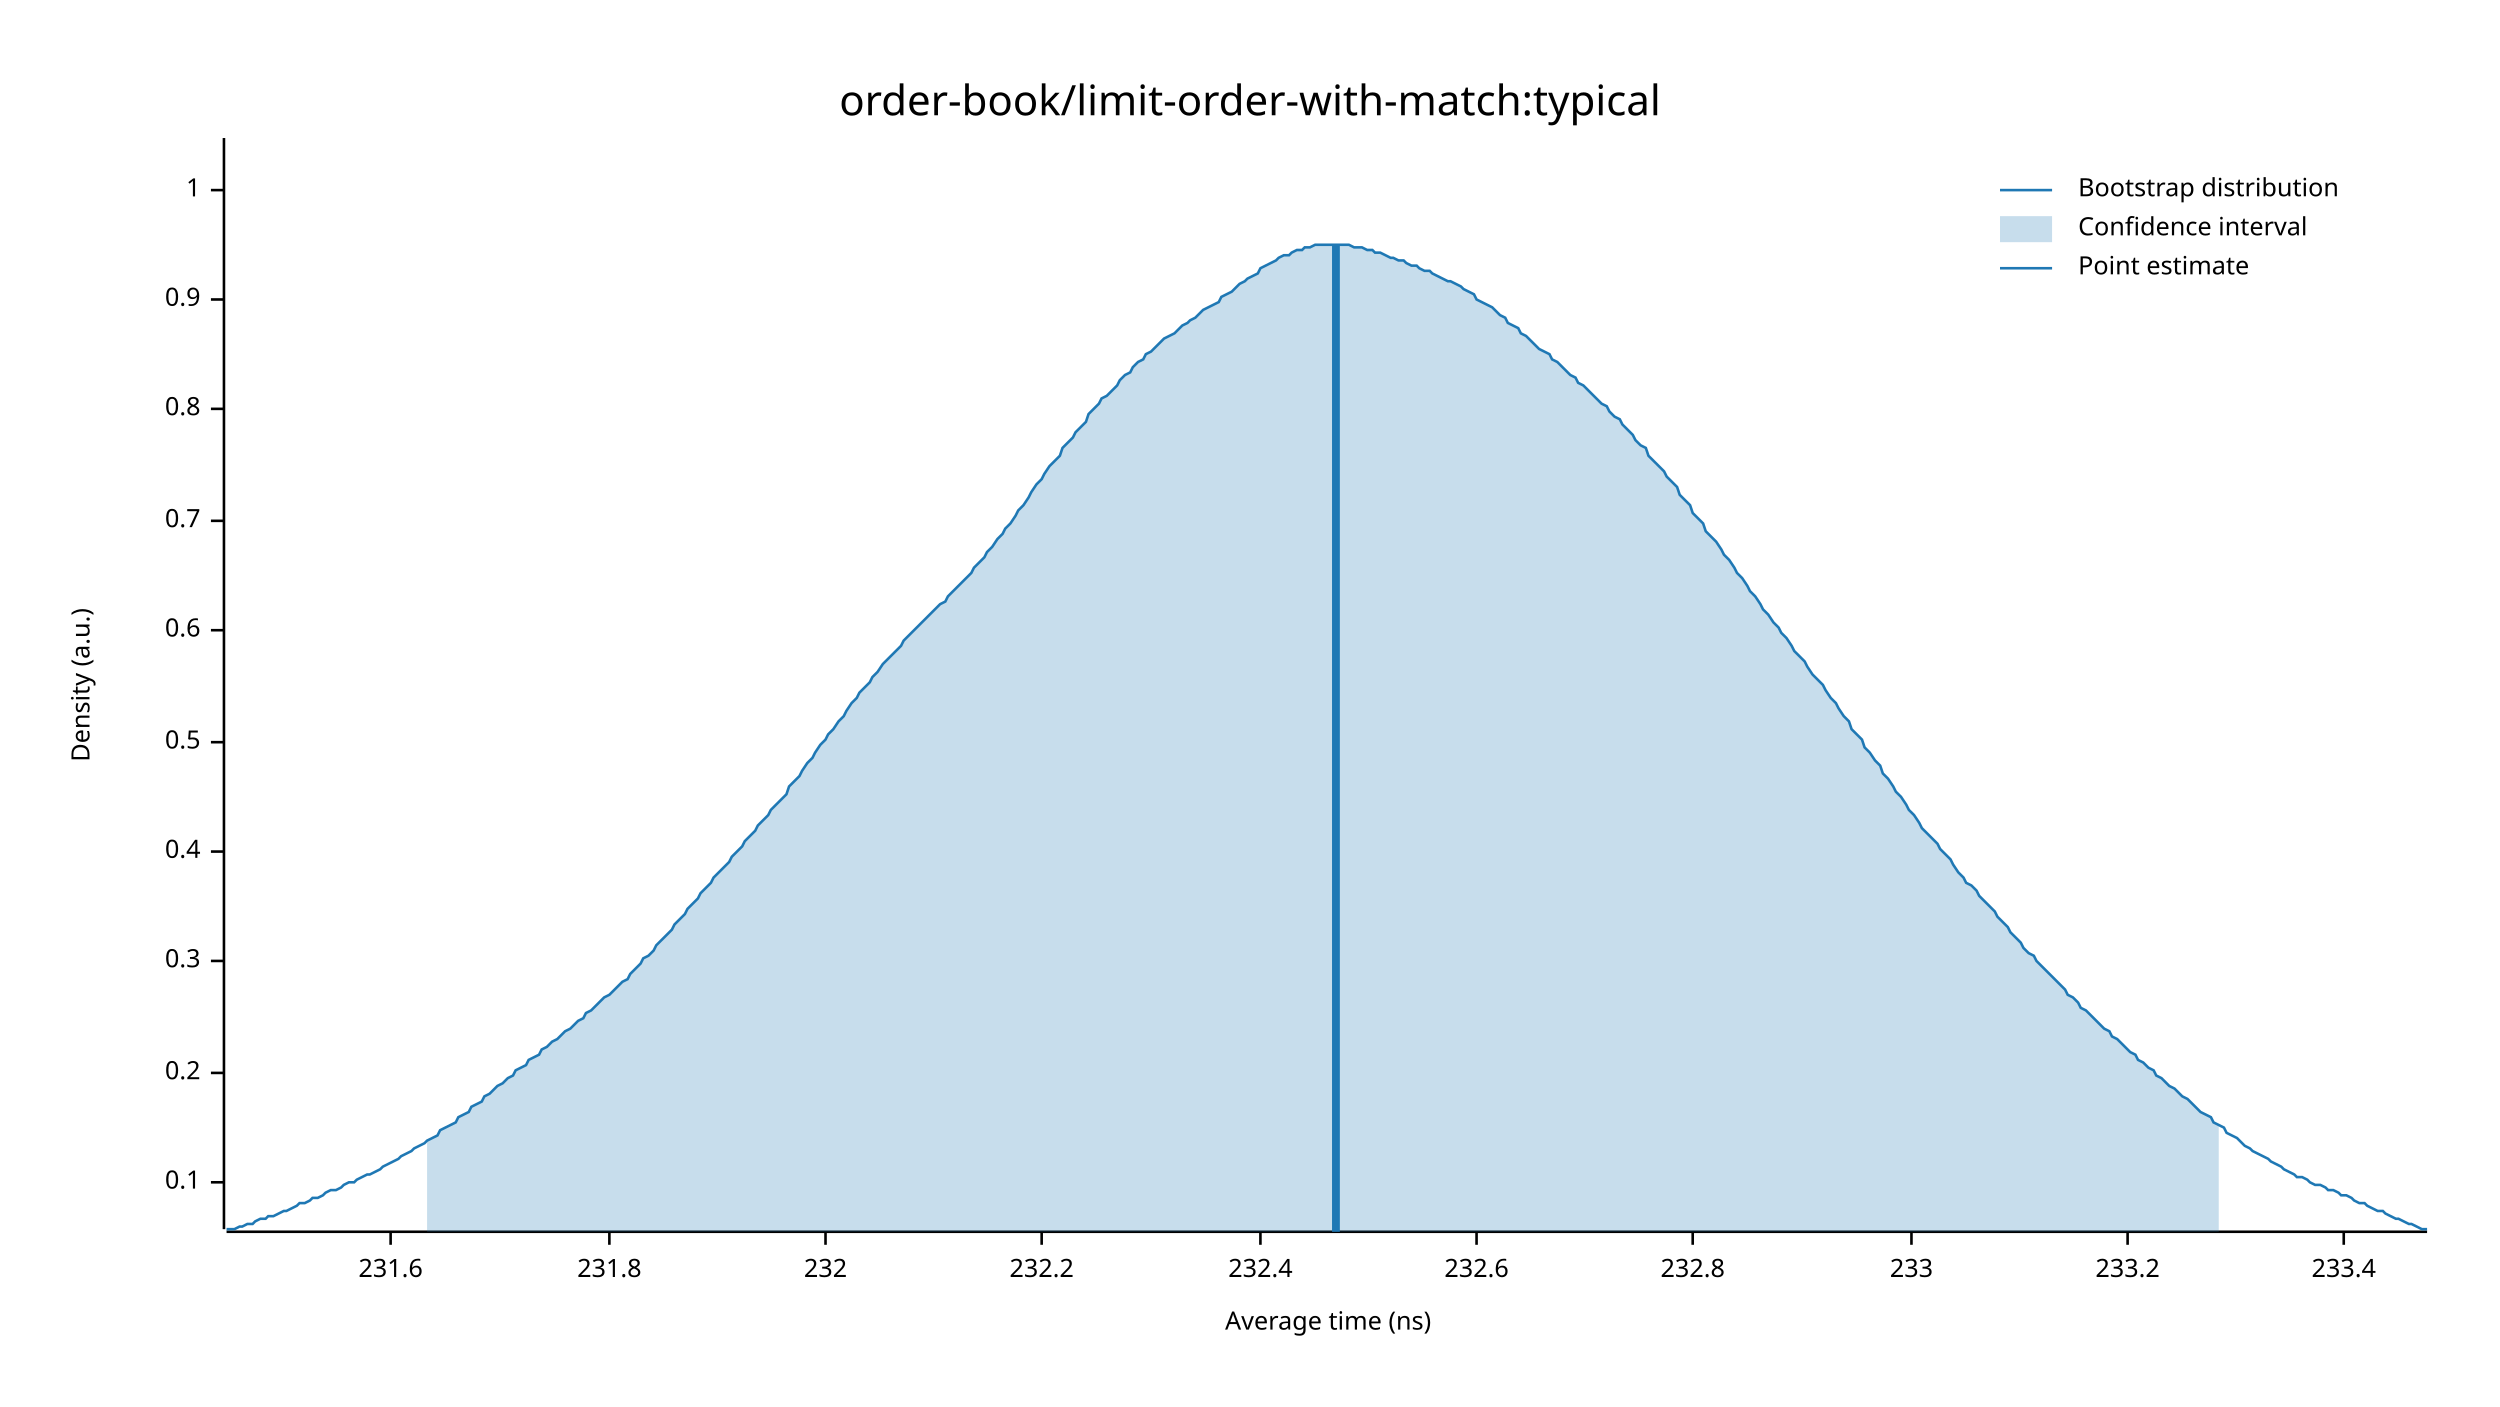
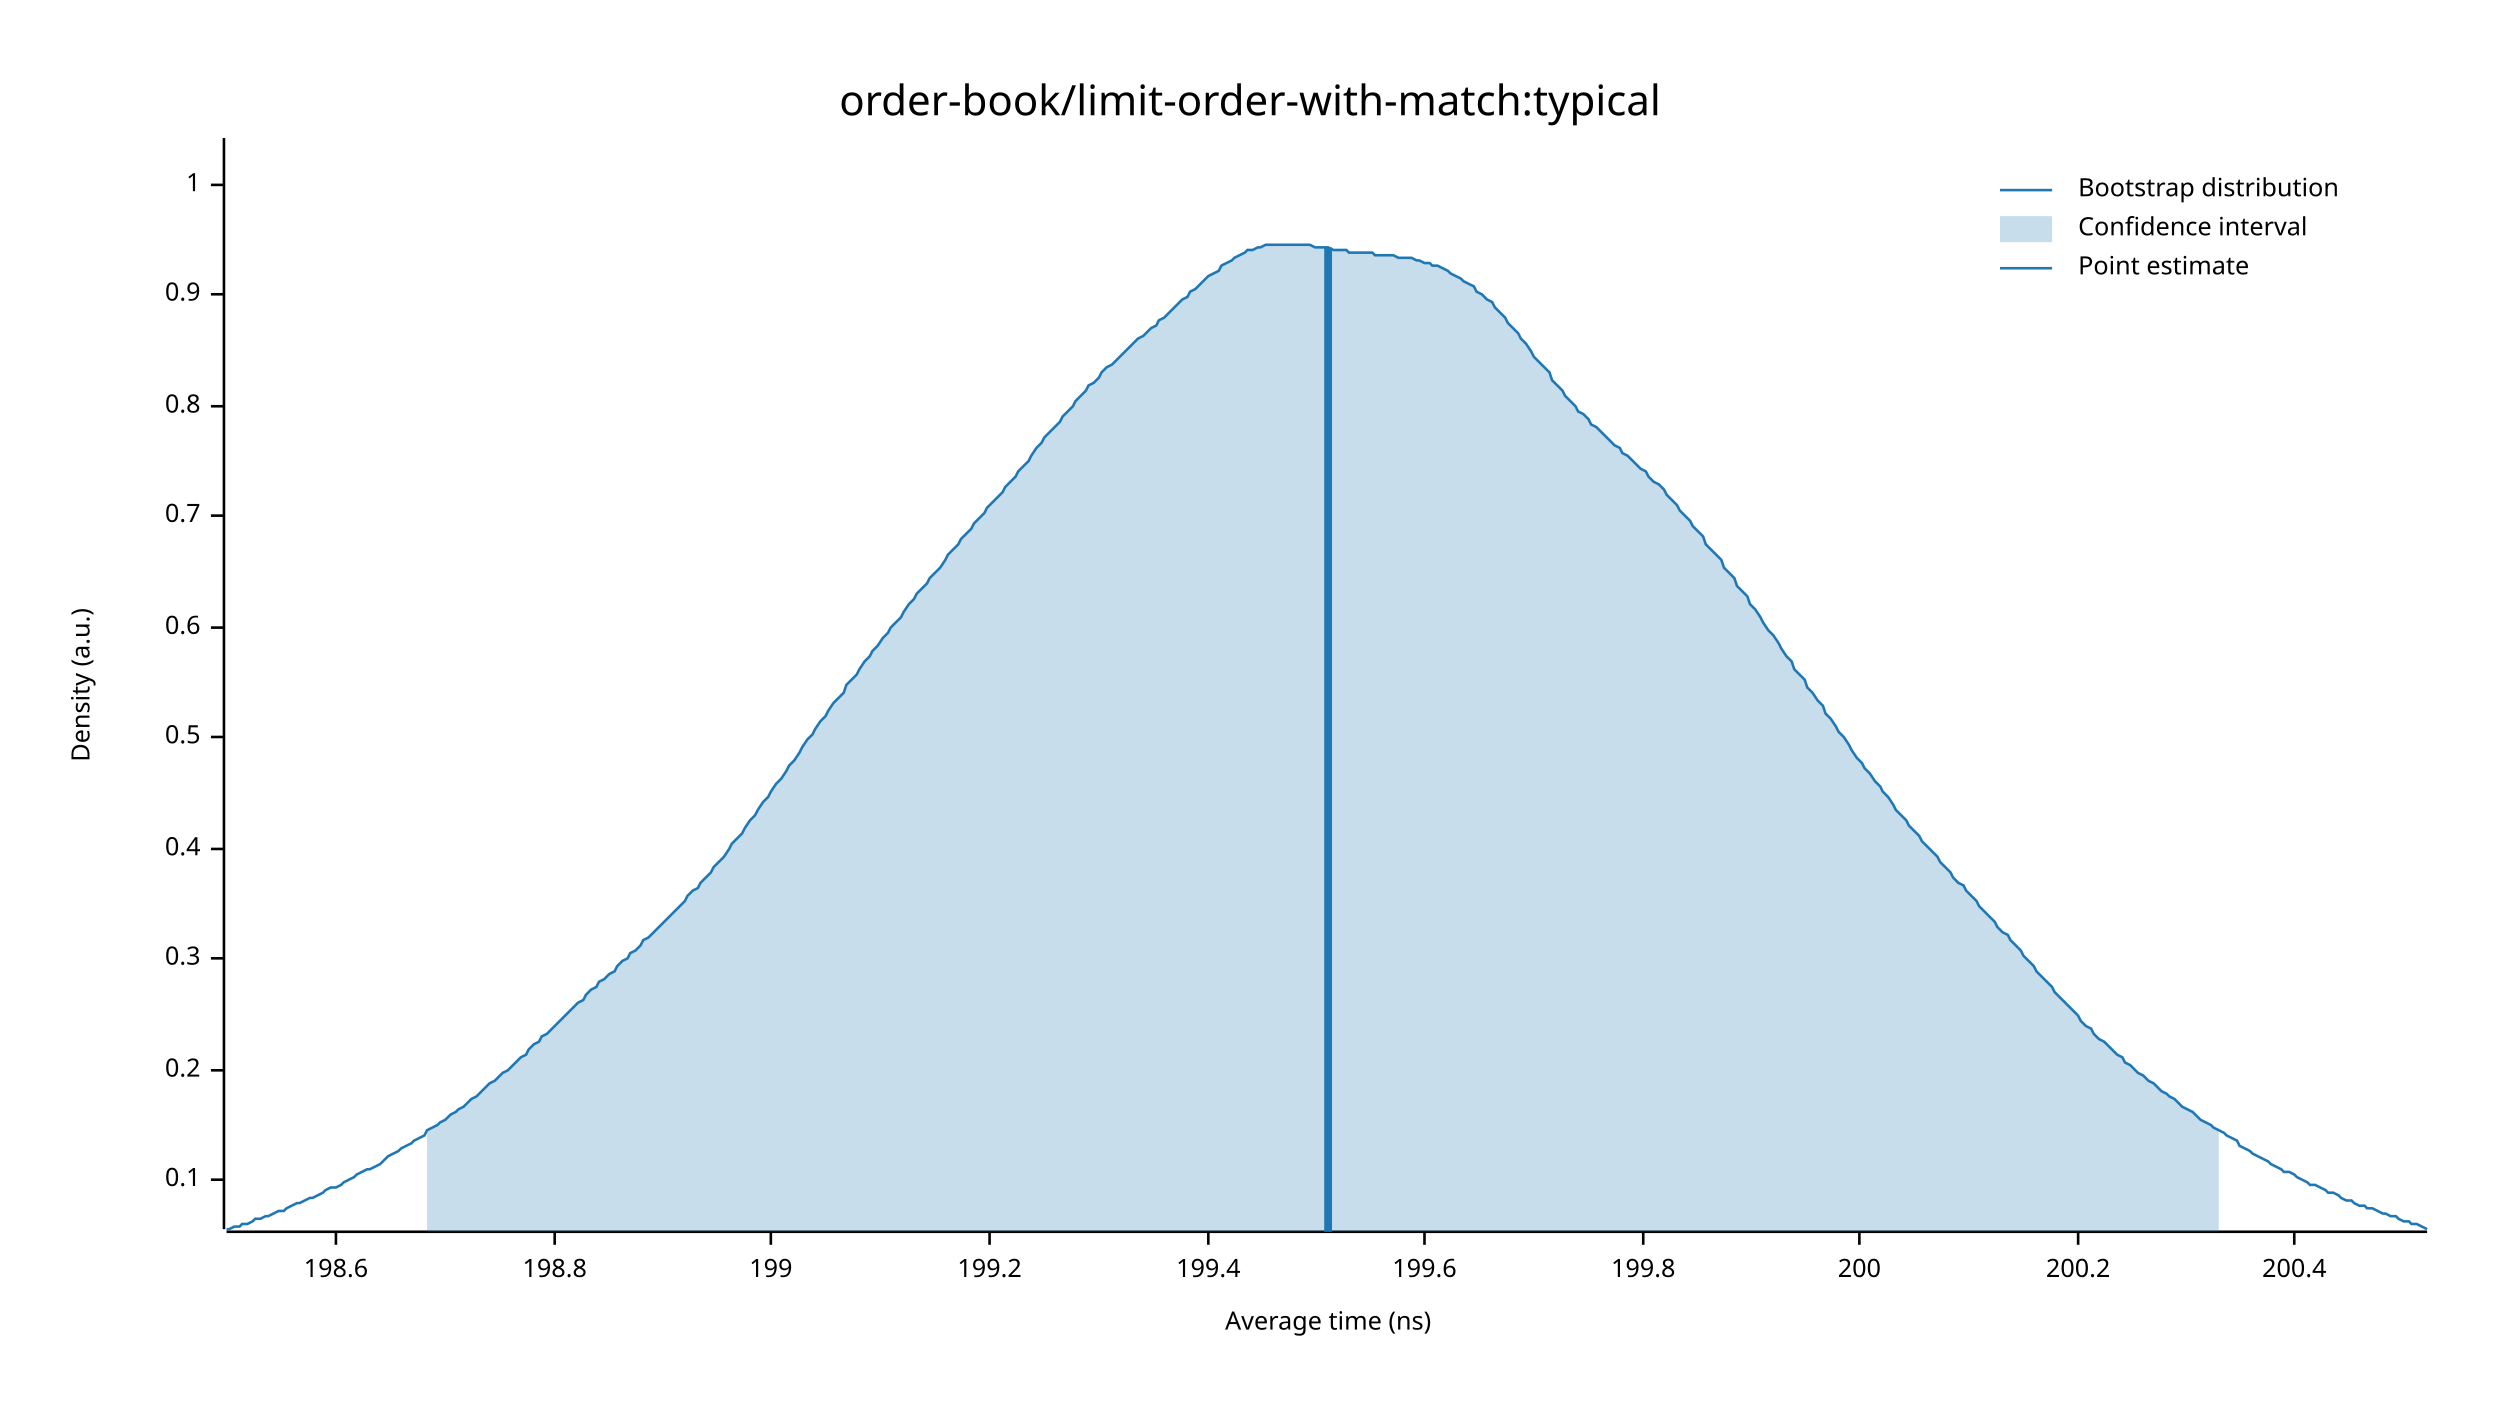
<svg xmlns="http://www.w3.org/2000/svg" width="960" height="540" viewBox="0 0 960 540">
  <text x="480" y="32" dy="0.76em" text-anchor="middle" font-family="sans-serif" font-size="16.129" opacity="1" fill="#000000">
order-book/limit-order-with-match:typical
</text>
  <text x="27" y="263" dy="0.76em" text-anchor="middle" font-family="sans-serif" font-size="9.677" opacity="1" fill="#000000" transform="rotate(270, 27, 263)">
Density (a.u.)
</text>
  <text x="510" y="513" dy="-0.5ex" text-anchor="middle" font-family="sans-serif" font-size="9.677" opacity="1" fill="#000000">
Average time (ns)
</text>
  <polyline fill="none" opacity="1" stroke="#000000" stroke-width="1" points="86,53 86,472 " />
-   <text x="77" y="454" dy="0.5ex" text-anchor="end" font-family="sans-serif" font-size="9.677" opacity="1" fill="#000000">
+   <text x="77" y="453" dy="0.5ex" text-anchor="end" font-family="sans-serif" font-size="9.677" opacity="1" fill="#000000">
0.1
</text>
-   <polyline fill="none" opacity="1" stroke="#000000" stroke-width="1" points="81,454 86,454 " />
-   <text x="77" y="412" dy="0.5ex" text-anchor="end" font-family="sans-serif" font-size="9.677" opacity="1" fill="#000000">
+   <polyline fill="none" opacity="1" stroke="#000000" stroke-width="1" points="81,453 86,453 " />
+   <text x="77" y="411" dy="0.5ex" text-anchor="end" font-family="sans-serif" font-size="9.677" opacity="1" fill="#000000">
0.2
</text>
-   <polyline fill="none" opacity="1" stroke="#000000" stroke-width="1" points="81,412 86,412 " />
-   <text x="77" y="369" dy="0.5ex" text-anchor="end" font-family="sans-serif" font-size="9.677" opacity="1" fill="#000000">
+   <polyline fill="none" opacity="1" stroke="#000000" stroke-width="1" points="81,411 86,411 " />
+   <text x="77" y="368" dy="0.5ex" text-anchor="end" font-family="sans-serif" font-size="9.677" opacity="1" fill="#000000">
0.3
</text>
-   <polyline fill="none" opacity="1" stroke="#000000" stroke-width="1" points="81,369 86,369 " />
-   <text x="77" y="327" dy="0.5ex" text-anchor="end" font-family="sans-serif" font-size="9.677" opacity="1" fill="#000000">
+   <polyline fill="none" opacity="1" stroke="#000000" stroke-width="1" points="81,368 86,368 " />
+   <text x="77" y="326" dy="0.5ex" text-anchor="end" font-family="sans-serif" font-size="9.677" opacity="1" fill="#000000">
0.4
</text>
-   <polyline fill="none" opacity="1" stroke="#000000" stroke-width="1" points="81,327 86,327 " />
-   <text x="77" y="285" dy="0.5ex" text-anchor="end" font-family="sans-serif" font-size="9.677" opacity="1" fill="#000000">
+   <polyline fill="none" opacity="1" stroke="#000000" stroke-width="1" points="81,326 86,326 " />
+   <text x="77" y="283" dy="0.5ex" text-anchor="end" font-family="sans-serif" font-size="9.677" opacity="1" fill="#000000">
0.5
</text>
-   <polyline fill="none" opacity="1" stroke="#000000" stroke-width="1" points="81,285 86,285 " />
-   <text x="77" y="242" dy="0.5ex" text-anchor="end" font-family="sans-serif" font-size="9.677" opacity="1" fill="#000000">
+   <polyline fill="none" opacity="1" stroke="#000000" stroke-width="1" points="81,283 86,283 " />
+   <text x="77" y="241" dy="0.5ex" text-anchor="end" font-family="sans-serif" font-size="9.677" opacity="1" fill="#000000">
0.6
</text>
-   <polyline fill="none" opacity="1" stroke="#000000" stroke-width="1" points="81,242 86,242 " />
-   <text x="77" y="200" dy="0.5ex" text-anchor="end" font-family="sans-serif" font-size="9.677" opacity="1" fill="#000000">
+   <polyline fill="none" opacity="1" stroke="#000000" stroke-width="1" points="81,241 86,241 " />
+   <text x="77" y="198" dy="0.5ex" text-anchor="end" font-family="sans-serif" font-size="9.677" opacity="1" fill="#000000">
0.7
</text>
-   <polyline fill="none" opacity="1" stroke="#000000" stroke-width="1" points="81,200 86,200 " />
-   <text x="77" y="157" dy="0.5ex" text-anchor="end" font-family="sans-serif" font-size="9.677" opacity="1" fill="#000000">
+   <polyline fill="none" opacity="1" stroke="#000000" stroke-width="1" points="81,198 86,198 " />
+   <text x="77" y="156" dy="0.5ex" text-anchor="end" font-family="sans-serif" font-size="9.677" opacity="1" fill="#000000">
0.8
</text>
-   <polyline fill="none" opacity="1" stroke="#000000" stroke-width="1" points="81,157 86,157 " />
-   <text x="77" y="115" dy="0.5ex" text-anchor="end" font-family="sans-serif" font-size="9.677" opacity="1" fill="#000000">
+   <polyline fill="none" opacity="1" stroke="#000000" stroke-width="1" points="81,156 86,156 " />
+   <text x="77" y="113" dy="0.5ex" text-anchor="end" font-family="sans-serif" font-size="9.677" opacity="1" fill="#000000">
0.9
</text>
-   <polyline fill="none" opacity="1" stroke="#000000" stroke-width="1" points="81,115 86,115 " />
-   <text x="77" y="73" dy="0.5ex" text-anchor="end" font-family="sans-serif" font-size="9.677" opacity="1" fill="#000000">
+   <polyline fill="none" opacity="1" stroke="#000000" stroke-width="1" points="81,113 86,113 " />
+   <text x="77" y="71" dy="0.5ex" text-anchor="end" font-family="sans-serif" font-size="9.677" opacity="1" fill="#000000">
1
</text>
-   <polyline fill="none" opacity="1" stroke="#000000" stroke-width="1" points="81,73 86,73 " />
+   <polyline fill="none" opacity="1" stroke="#000000" stroke-width="1" points="81,71 86,71 " />
  <polyline fill="none" opacity="1" stroke="#000000" stroke-width="1" points="87,473 932,473 " />
-   <text x="150" y="483" dy="0.76em" text-anchor="middle" font-family="sans-serif" font-size="9.677" opacity="1" fill="#000000">
- 231.6
+   <text x="129" y="483" dy="0.76em" text-anchor="middle" font-family="sans-serif" font-size="9.677" opacity="1" fill="#000000">
+ 198.6
</text>
-   <polyline fill="none" opacity="1" stroke="#000000" stroke-width="1" points="150,473 150,478 " />
-   <text x="234" y="483" dy="0.76em" text-anchor="middle" font-family="sans-serif" font-size="9.677" opacity="1" fill="#000000">
- 231.8
+   <polyline fill="none" opacity="1" stroke="#000000" stroke-width="1" points="129,473 129,478 " />
+   <text x="213" y="483" dy="0.76em" text-anchor="middle" font-family="sans-serif" font-size="9.677" opacity="1" fill="#000000">
+ 198.8
</text>
-   <polyline fill="none" opacity="1" stroke="#000000" stroke-width="1" points="234,473 234,478 " />
-   <text x="317" y="483" dy="0.76em" text-anchor="middle" font-family="sans-serif" font-size="9.677" opacity="1" fill="#000000">
- 232
+   <polyline fill="none" opacity="1" stroke="#000000" stroke-width="1" points="213,473 213,478 " />
+   <text x="296" y="483" dy="0.76em" text-anchor="middle" font-family="sans-serif" font-size="9.677" opacity="1" fill="#000000">
+ 199
</text>
-   <polyline fill="none" opacity="1" stroke="#000000" stroke-width="1" points="317,473 317,478 " />
-   <text x="400" y="483" dy="0.76em" text-anchor="middle" font-family="sans-serif" font-size="9.677" opacity="1" fill="#000000">
- 232.2
+   <polyline fill="none" opacity="1" stroke="#000000" stroke-width="1" points="296,473 296,478 " />
+   <text x="380" y="483" dy="0.76em" text-anchor="middle" font-family="sans-serif" font-size="9.677" opacity="1" fill="#000000">
+ 199.2
</text>
-   <polyline fill="none" opacity="1" stroke="#000000" stroke-width="1" points="400,473 400,478 " />
-   <text x="484" y="483" dy="0.76em" text-anchor="middle" font-family="sans-serif" font-size="9.677" opacity="1" fill="#000000">
- 232.4
+   <polyline fill="none" opacity="1" stroke="#000000" stroke-width="1" points="380,473 380,478 " />
+   <text x="464" y="483" dy="0.76em" text-anchor="middle" font-family="sans-serif" font-size="9.677" opacity="1" fill="#000000">
+ 199.4
</text>
-   <polyline fill="none" opacity="1" stroke="#000000" stroke-width="1" points="484,473 484,478 " />
-   <text x="567" y="483" dy="0.76em" text-anchor="middle" font-family="sans-serif" font-size="9.677" opacity="1" fill="#000000">
- 232.6
+   <polyline fill="none" opacity="1" stroke="#000000" stroke-width="1" points="464,473 464,478 " />
+   <text x="547" y="483" dy="0.76em" text-anchor="middle" font-family="sans-serif" font-size="9.677" opacity="1" fill="#000000">
+ 199.6
</text>
-   <polyline fill="none" opacity="1" stroke="#000000" stroke-width="1" points="567,473 567,478 " />
-   <text x="650" y="483" dy="0.76em" text-anchor="middle" font-family="sans-serif" font-size="9.677" opacity="1" fill="#000000">
- 232.8
+   <polyline fill="none" opacity="1" stroke="#000000" stroke-width="1" points="547,473 547,478 " />
+   <text x="631" y="483" dy="0.76em" text-anchor="middle" font-family="sans-serif" font-size="9.677" opacity="1" fill="#000000">
+ 199.8
</text>
-   <polyline fill="none" opacity="1" stroke="#000000" stroke-width="1" points="650,473 650,478 " />
-   <text x="734" y="483" dy="0.76em" text-anchor="middle" font-family="sans-serif" font-size="9.677" opacity="1" fill="#000000">
- 233
+   <polyline fill="none" opacity="1" stroke="#000000" stroke-width="1" points="631,473 631,478 " />
+   <text x="714" y="483" dy="0.76em" text-anchor="middle" font-family="sans-serif" font-size="9.677" opacity="1" fill="#000000">
+ 200
</text>
-   <polyline fill="none" opacity="1" stroke="#000000" stroke-width="1" points="734,473 734,478 " />
-   <text x="817" y="483" dy="0.76em" text-anchor="middle" font-family="sans-serif" font-size="9.677" opacity="1" fill="#000000">
- 233.2
+   <polyline fill="none" opacity="1" stroke="#000000" stroke-width="1" points="714,473 714,478 " />
+   <text x="798" y="483" dy="0.76em" text-anchor="middle" font-family="sans-serif" font-size="9.677" opacity="1" fill="#000000">
+ 200.2
</text>
-   <polyline fill="none" opacity="1" stroke="#000000" stroke-width="1" points="817,473 817,478 " />
-   <text x="900" y="483" dy="0.76em" text-anchor="middle" font-family="sans-serif" font-size="9.677" opacity="1" fill="#000000">
- 233.4
+   <polyline fill="none" opacity="1" stroke="#000000" stroke-width="1" points="798,473 798,478 " />
+   <text x="881" y="483" dy="0.76em" text-anchor="middle" font-family="sans-serif" font-size="9.677" opacity="1" fill="#000000">
+ 200.4
</text>
-   <polyline fill="none" opacity="1" stroke="#000000" stroke-width="1" points="900,473 900,478 " />
-   <polyline fill="none" opacity="1" stroke="#1F78B4" stroke-width="1" points="87,472 88,472 90,472 92,471 93,471 95,470 97,470 98,469 100,468 102,468 103,467 105,467 107,466 109,465 110,465 112,464 114,463 115,462 117,462 119,461 120,460 122,460 124,459 125,458 127,457 129,457 131,456 132,455 134,454 136,454 137,453 139,452 141,451 142,451 144,450 146,449 147,448 149,447 151,446 153,445 154,444 156,443 158,442 159,441 161,440 163,439 164,438 166,437 168,436 169,434 171,433 173,432 175,431 176,429 178,428 180,427 181,425 183,424 185,423 186,421 188,420 190,418 191,417 193,416 195,414 197,413 198,411 200,410 202,409 203,407 205,406 207,405 208,403 210,402 212,400 214,399 215,398 217,396 219,395 220,394 222,392 224,391 225,389 227,388 229,386 230,385 232,383 234,382 236,380 237,379 239,377 241,376 242,374 244,372 246,370 247,368 249,367 251,365 252,363 254,361 256,359 258,357 259,355 261,353 263,351 264,349 266,347 268,345 269,343 271,341 273,339 274,337 276,335 278,333 280,331 281,329 283,327 285,325 286,323 288,321 290,319 291,317 293,315 295,313 296,311 298,309 300,307 302,305 303,302 305,300 307,298 308,296 310,293 312,291 313,289 315,286 317,284 318,282 320,280 322,277 324,275 325,273 327,270 329,268 330,266 332,264 334,262 335,260 337,258 339,255 341,253 342,252 344,250 346,248 347,246 349,244 351,242 352,241 354,239 356,237 357,236 359,234 361,232 363,231 364,229 366,227 368,225 369,224 371,222 373,220 374,218 376,216 378,214 379,212 381,210 383,207 385,205 386,203 388,201 390,198 391,196 393,194 395,191 396,189 398,186 400,184 401,182 403,179 405,177 407,175 408,172 410,170 412,168 413,166 415,164 417,162 418,159 420,157 422,155 423,153 425,152 427,150 429,148 430,146 432,144 434,143 435,141 437,139 439,138 440,136 442,135 444,133 445,132 447,130 449,129 451,128 452,127 454,125 456,124 457,123 459,122 461,120 462,119 464,118 466,117 468,116 469,114 471,113 473,112 474,111 476,109 478,108 479,107 481,106 483,105 484,103 486,102 488,101 490,100 491,99 493,98 495,98 496,97 498,96 500,96 501,95 503,95 505,94 506,94 508,94 510,94 512,94 513,94 515,94 517,94 518,94 520,95 522,95 523,95 525,96 527,96 528,97 530,97 532,98 534,99 535,99 537,100 539,100 540,101 542,102 544,102 545,103 547,104 549,104 550,105 552,106 554,107 556,108 557,108 559,109 561,110 562,111 564,112 566,113 567,115 569,116 571,117 573,118 574,119 576,121 578,122 579,124 581,125 583,126 584,128 586,129 588,131 589,132 591,134 593,135 595,136 596,138 598,139 600,141 601,142 603,144 605,145 606,147 608,148 610,150 611,151 613,153 615,155 617,156 618,158 620,160 622,161 623,163 625,165 627,167 628,169 630,171 632,172 633,175 635,177 637,179 639,181 640,183 642,185 644,187 645,190 647,192 649,194 650,197 652,199 654,201 655,204 657,206 659,208 661,211 662,213 664,215 666,218 667,220 669,222 671,225 672,227 674,229 676,232 677,234 679,236 681,239 683,241 684,243 686,245 688,248 689,250 691,252 693,254 694,256 696,259 698,261 700,263 701,265 703,268 705,270 706,272 708,275 710,277 711,280 713,282 715,284 716,287 718,289 720,292 722,294 723,297 725,299 727,302 728,304 730,306 732,309 733,311 735,313 737,316 738,318 740,320 742,322 744,324 745,326 747,328 749,330 750,332 752,335 754,337 755,339 757,340 759,342 760,344 762,346 764,348 766,350 767,352 769,354 771,356 772,358 774,360 776,362 777,364 779,366 781,367 782,369 784,371 786,373 788,375 789,376 791,378 793,380 794,382 796,383 798,385 799,387 801,388 803,390 804,391 806,393 808,395 810,396 811,398 813,399 815,401 816,402 818,404 820,405 821,407 823,408 825,410 827,411 828,413 830,414 832,416 833,417 835,418 837,420 838,421 840,422 842,424 843,425 845,427 847,428 849,429 850,431 852,432 854,433 855,435 857,436 859,437 860,438 862,440 864,441 865,442 867,443 869,444 871,445 872,446 874,447 876,448 877,449 879,450 881,451 882,452 884,452 886,453 887,454 889,455 891,455 893,456 894,457 896,457 898,458 899,459 901,459 903,460 904,461 906,462 908,462 909,463 911,464 913,465 915,465 916,466 918,467 920,468 921,468 923,469 925,470 926,470 928,471 930,472 932,472 " />
-   <polygon opacity="0.25" fill="#1F78B4" points="164,438 166,437 168,436 169,434 171,433 173,432 175,431 176,429 178,428 180,427 181,425 183,424 185,423 186,421 188,420 190,418 191,417 193,416 195,414 197,413 198,411 200,410 202,409 203,407 205,406 207,405 208,403 210,402 212,400 214,399 215,398 217,396 219,395 220,394 222,392 224,391 225,389 227,388 229,386 230,385 232,383 234,382 236,380 237,379 239,377 241,376 242,374 244,372 246,370 247,368 249,367 251,365 252,363 254,361 256,359 258,357 259,355 261,353 263,351 264,349 266,347 268,345 269,343 271,341 273,339 274,337 276,335 278,333 280,331 281,329 283,327 285,325 286,323 288,321 290,319 291,317 293,315 295,313 296,311 298,309 300,307 302,305 303,302 305,300 307,298 308,296 310,293 312,291 313,289 315,286 317,284 318,282 320,280 322,277 324,275 325,273 327,270 329,268 330,266 332,264 334,262 335,260 337,258 339,255 341,253 342,252 344,250 346,248 347,246 349,244 351,242 352,241 354,239 356,237 357,236 359,234 361,232 363,231 364,229 366,227 368,225 369,224 371,222 373,220 374,218 376,216 378,214 379,212 381,210 383,207 385,205 386,203 388,201 390,198 391,196 393,194 395,191 396,189 398,186 400,184 401,182 403,179 405,177 407,175 408,172 410,170 412,168 413,166 415,164 417,162 418,159 420,157 422,155 423,153 425,152 427,150 429,148 430,146 432,144 434,143 435,141 437,139 439,138 440,136 442,135 444,133 445,132 447,130 449,129 451,128 452,127 454,125 456,124 457,123 459,122 461,120 462,119 464,118 466,117 468,116 469,114 471,113 473,112 474,111 476,109 478,108 479,107 481,106 483,105 484,103 486,102 488,101 490,100 491,99 493,98 495,98 496,97 498,96 500,96 501,95 503,95 505,94 506,94 508,94 510,94 512,94 513,94 515,94 517,94 518,94 520,95 522,95 523,95 525,96 527,96 528,97 530,97 532,98 534,99 535,99 537,100 539,100 540,101 542,102 544,102 545,103 547,104 549,104 550,105 552,106 554,107 556,108 557,108 559,109 561,110 562,111 564,112 566,113 567,115 569,116 571,117 573,118 574,119 576,121 578,122 579,124 581,125 583,126 584,128 586,129 588,131 589,132 591,134 593,135 595,136 596,138 598,139 600,141 601,142 603,144 605,145 606,147 608,148 610,150 611,151 613,153 615,155 617,156 618,158 620,160 622,161 623,163 625,165 627,167 628,169 630,171 632,172 633,175 635,177 637,179 639,181 640,183 642,185 644,187 645,190 647,192 649,194 650,197 652,199 654,201 655,204 657,206 659,208 661,211 662,213 664,215 666,218 667,220 669,222 671,225 672,227 674,229 676,232 677,234 679,236 681,239 683,241 684,243 686,245 688,248 689,250 691,252 693,254 694,256 696,259 698,261 700,263 701,265 703,268 705,270 706,272 708,275 710,277 711,280 713,282 715,284 716,287 718,289 720,292 722,294 723,297 725,299 727,302 728,304 730,306 732,309 733,311 735,313 737,316 738,318 740,320 742,322 744,324 745,326 747,328 749,330 750,332 752,335 754,337 755,339 757,340 759,342 760,344 762,346 764,348 766,350 767,352 769,354 771,356 772,358 774,360 776,362 777,364 779,366 781,367 782,369 784,371 786,373 788,375 789,376 791,378 793,380 794,382 796,383 798,385 799,387 801,388 803,390 804,391 806,393 808,395 810,396 811,398 813,399 815,401 816,402 818,404 820,405 821,407 823,408 825,410 827,411 828,413 830,414 832,416 833,417 835,418 837,420 838,421 840,422 842,424 843,425 845,427 847,428 849,429 850,431 852,432 852,473 164,473 " />
-   <polyline fill="none" opacity="1" stroke="#1F78B4" stroke-width="3" points="513,473 513,94 " />
+   <polyline fill="none" opacity="1" stroke="#000000" stroke-width="1" points="881,473 881,478 " />
+   <polyline fill="none" opacity="1" stroke="#1F78B4" stroke-width="1" points="87,472 88,472 90,471 92,471 93,470 95,470 97,469 98,468 100,468 102,467 103,467 105,466 107,465 109,465 110,464 112,463 114,462 115,462 117,461 119,460 120,460 122,459 124,458 125,457 127,456 129,456 131,455 132,454 134,453 136,452 137,451 139,450 141,449 142,449 144,448 146,447 147,446 149,444 151,443 153,442 154,441 156,440 158,439 159,438 161,437 163,436 164,434 166,433 168,432 169,431 171,430 173,428 175,427 176,426 178,425 180,423 181,422 183,421 185,419 186,418 188,416 190,415 191,414 193,412 195,411 197,409 198,408 200,406 202,405 203,403 205,401 207,400 208,398 210,397 212,395 214,393 215,392 217,390 219,388 220,387 222,385 224,384 225,382 227,380 229,379 230,377 232,376 234,374 236,373 237,371 239,369 241,368 242,366 244,365 246,363 247,361 249,360 251,358 252,357 254,355 256,353 258,351 259,350 261,348 263,346 264,344 266,342 268,341 269,339 271,337 273,335 274,333 276,331 278,329 280,326 281,324 283,322 285,320 286,318 288,315 290,313 291,311 293,308 295,306 296,304 298,301 300,299 302,296 303,294 305,292 307,289 308,287 310,284 312,282 313,280 315,277 317,275 318,273 320,270 322,268 324,266 325,263 327,261 329,259 330,257 332,254 334,252 335,250 337,248 339,245 341,243 342,241 344,239 346,237 347,235 349,232 351,230 352,228 354,226 356,224 357,222 359,220 361,218 363,215 364,213 366,211 368,209 369,207 371,205 373,203 374,201 376,199 378,197 379,195 381,193 383,191 385,189 386,187 388,185 390,183 391,181 393,179 395,177 396,175 398,172 400,170 401,168 403,166 405,164 407,162 408,160 410,158 412,156 413,154 415,152 417,150 418,148 420,147 422,145 423,143 425,141 427,140 429,138 430,137 432,135 434,133 435,132 437,130 439,129 440,128 442,126 444,125 445,123 447,122 449,120 451,118 452,117 454,115 456,114 457,112 459,111 461,109 462,108 464,106 466,105 468,104 469,102 471,101 473,100 474,99 476,98 478,97 479,96 481,96 483,95 484,95 486,94 488,94 490,94 491,94 493,94 495,94 496,94 498,94 500,94 501,94 503,94 505,95 506,95 508,95 510,95 512,96 513,96 515,96 517,96 518,97 520,97 522,97 523,97 525,97 527,97 528,98 530,98 532,98 534,98 535,98 537,99 539,99 540,99 542,99 544,100 545,100 547,101 549,101 550,102 552,102 554,103 556,104 557,105 559,106 561,107 562,108 564,109 566,110 567,112 569,113 571,115 573,116 574,118 576,120 578,122 579,124 581,126 583,128 584,130 586,132 588,135 589,137 591,139 593,141 595,143 596,146 598,148 600,150 601,152 603,154 605,156 606,158 608,159 610,161 611,163 613,164 615,166 617,168 618,169 620,171 622,172 623,174 625,175 627,177 628,178 630,180 632,181 633,183 635,185 637,186 639,188 640,190 642,192 644,194 645,196 647,198 649,200 650,202 652,204 654,206 655,209 657,211 659,213 661,215 662,218 664,220 666,222 667,225 669,227 671,229 672,232 674,234 676,237 677,239 679,242 681,244 683,247 684,249 686,252 688,254 689,257 691,259 693,261 694,264 696,266 698,269 700,271 701,274 703,276 705,279 706,281 708,283 710,286 711,288 713,291 715,293 716,295 718,297 720,300 722,302 723,304 725,306 727,309 728,311 730,313 732,315 733,317 735,319 737,321 738,323 740,325 742,327 744,329 745,331 747,333 749,335 750,337 752,339 754,340 755,342 757,344 759,346 760,348 762,350 764,352 766,354 767,356 769,358 771,359 772,361 774,363 776,365 777,367 779,369 781,371 782,373 784,375 786,377 788,379 789,381 791,383 793,385 794,386 796,388 798,390 799,392 801,394 803,395 804,397 806,399 808,400 810,402 811,403 813,405 815,406 816,408 818,409 820,411 821,412 823,413 825,415 827,416 828,417 830,419 832,420 833,421 835,422 837,424 838,425 840,426 842,427 843,428 845,430 847,431 849,432 850,433 852,434 854,435 855,436 857,437 859,438 860,440 862,441 864,442 865,443 867,444 869,445 871,446 872,447 874,448 876,449 877,450 879,450 881,451 882,452 884,453 886,454 887,455 889,455 891,456 893,457 894,458 896,458 898,459 899,460 901,461 903,461 904,462 906,463 908,463 909,464 911,464 913,465 915,466 916,466 918,467 920,467 921,468 923,469 925,469 926,470 928,470 930,471 932,472 " />
+   <polygon opacity="0.25" fill="#1F78B4" points="164,434 166,433 168,432 169,431 171,430 173,428 175,427 176,426 178,425 180,423 181,422 183,421 185,419 186,418 188,416 190,415 191,414 193,412 195,411 197,409 198,408 200,406 202,405 203,403 205,401 207,400 208,398 210,397 212,395 214,393 215,392 217,390 219,388 220,387 222,385 224,384 225,382 227,380 229,379 230,377 232,376 234,374 236,373 237,371 239,369 241,368 242,366 244,365 246,363 247,361 249,360 251,358 252,357 254,355 256,353 258,351 259,350 261,348 263,346 264,344 266,342 268,341 269,339 271,337 273,335 274,333 276,331 278,329 280,326 281,324 283,322 285,320 286,318 288,315 290,313 291,311 293,308 295,306 296,304 298,301 300,299 302,296 303,294 305,292 307,289 308,287 310,284 312,282 313,280 315,277 317,275 318,273 320,270 322,268 324,266 325,263 327,261 329,259 330,257 332,254 334,252 335,250 337,248 339,245 341,243 342,241 344,239 346,237 347,235 349,232 351,230 352,228 354,226 356,224 357,222 359,220 361,218 363,215 364,213 366,211 368,209 369,207 371,205 373,203 374,201 376,199 378,197 379,195 381,193 383,191 385,189 386,187 388,185 390,183 391,181 393,179 395,177 396,175 398,172 400,170 401,168 403,166 405,164 407,162 408,160 410,158 412,156 413,154 415,152 417,150 418,148 420,147 422,145 423,143 425,141 427,140 429,138 430,137 432,135 434,133 435,132 437,130 439,129 440,128 442,126 444,125 445,123 447,122 449,120 451,118 452,117 454,115 456,114 457,112 459,111 461,109 462,108 464,106 466,105 468,104 469,102 471,101 473,100 474,99 476,98 478,97 479,96 481,96 483,95 484,95 486,94 488,94 490,94 491,94 493,94 495,94 496,94 498,94 500,94 501,94 503,94 505,95 506,95 508,95 510,95 512,96 513,96 515,96 517,96 518,97 520,97 522,97 523,97 525,97 527,97 528,98 530,98 532,98 534,98 535,98 537,99 539,99 540,99 542,99 544,100 545,100 547,101 549,101 550,102 552,102 554,103 556,104 557,105 559,106 561,107 562,108 564,109 566,110 567,112 569,113 571,115 573,116 574,118 576,120 578,122 579,124 581,126 583,128 584,130 586,132 588,135 589,137 591,139 593,141 595,143 596,146 598,148 600,150 601,152 603,154 605,156 606,158 608,159 610,161 611,163 613,164 615,166 617,168 618,169 620,171 622,172 623,174 625,175 627,177 628,178 630,180 632,181 633,183 635,185 637,186 639,188 640,190 642,192 644,194 645,196 647,198 649,200 650,202 652,204 654,206 655,209 657,211 659,213 661,215 662,218 664,220 666,222 667,225 669,227 671,229 672,232 674,234 676,237 677,239 679,242 681,244 683,247 684,249 686,252 688,254 689,257 691,259 693,261 694,264 696,266 698,269 700,271 701,274 703,276 705,279 706,281 708,283 710,286 711,288 713,291 715,293 716,295 718,297 720,300 722,302 723,304 725,306 727,309 728,311 730,313 732,315 733,317 735,319 737,321 738,323 740,325 742,327 744,329 745,331 747,333 749,335 750,337 752,339 754,340 755,342 757,344 759,346 760,348 762,350 764,352 766,354 767,356 769,358 771,359 772,361 774,363 776,365 777,367 779,369 781,371 782,373 784,375 786,377 788,379 789,381 791,383 793,385 794,386 796,388 798,390 799,392 801,394 803,395 804,397 806,399 808,400 810,402 811,403 813,405 815,406 816,408 818,409 820,411 821,412 823,413 825,415 827,416 828,417 830,419 832,420 833,421 835,422 837,424 838,425 840,426 842,427 843,428 845,430 847,431 849,432 850,433 852,434 852,473 164,473 " />
+   <polyline fill="none" opacity="1" stroke="#1F78B4" stroke-width="3" points="510,473 510,95 " />
  <text x="798" y="68" dy="0.76em" text-anchor="start" font-family="sans-serif" font-size="9.677" opacity="1" fill="#000000">
Bootstrap distribution
</text>
  <text x="798" y="83" dy="0.76em" text-anchor="start" font-family="sans-serif" font-size="9.677" opacity="1" fill="#000000">
Confidence interval
</text>
  <text x="798" y="98" dy="0.76em" text-anchor="start" font-family="sans-serif" font-size="9.677" opacity="1" fill="#000000">
Point estimate
</text>
  <polyline fill="none" opacity="1" stroke="#1F78B4" stroke-width="1" points="768,73 788,73 " />
  <rect x="768" y="83" width="20" height="10" opacity="0.25" fill="#1F78B4" stroke="none" />
  <polyline fill="none" opacity="1" stroke="#1F78B4" stroke-width="1" points="768,103 788,103 " />
</svg>
